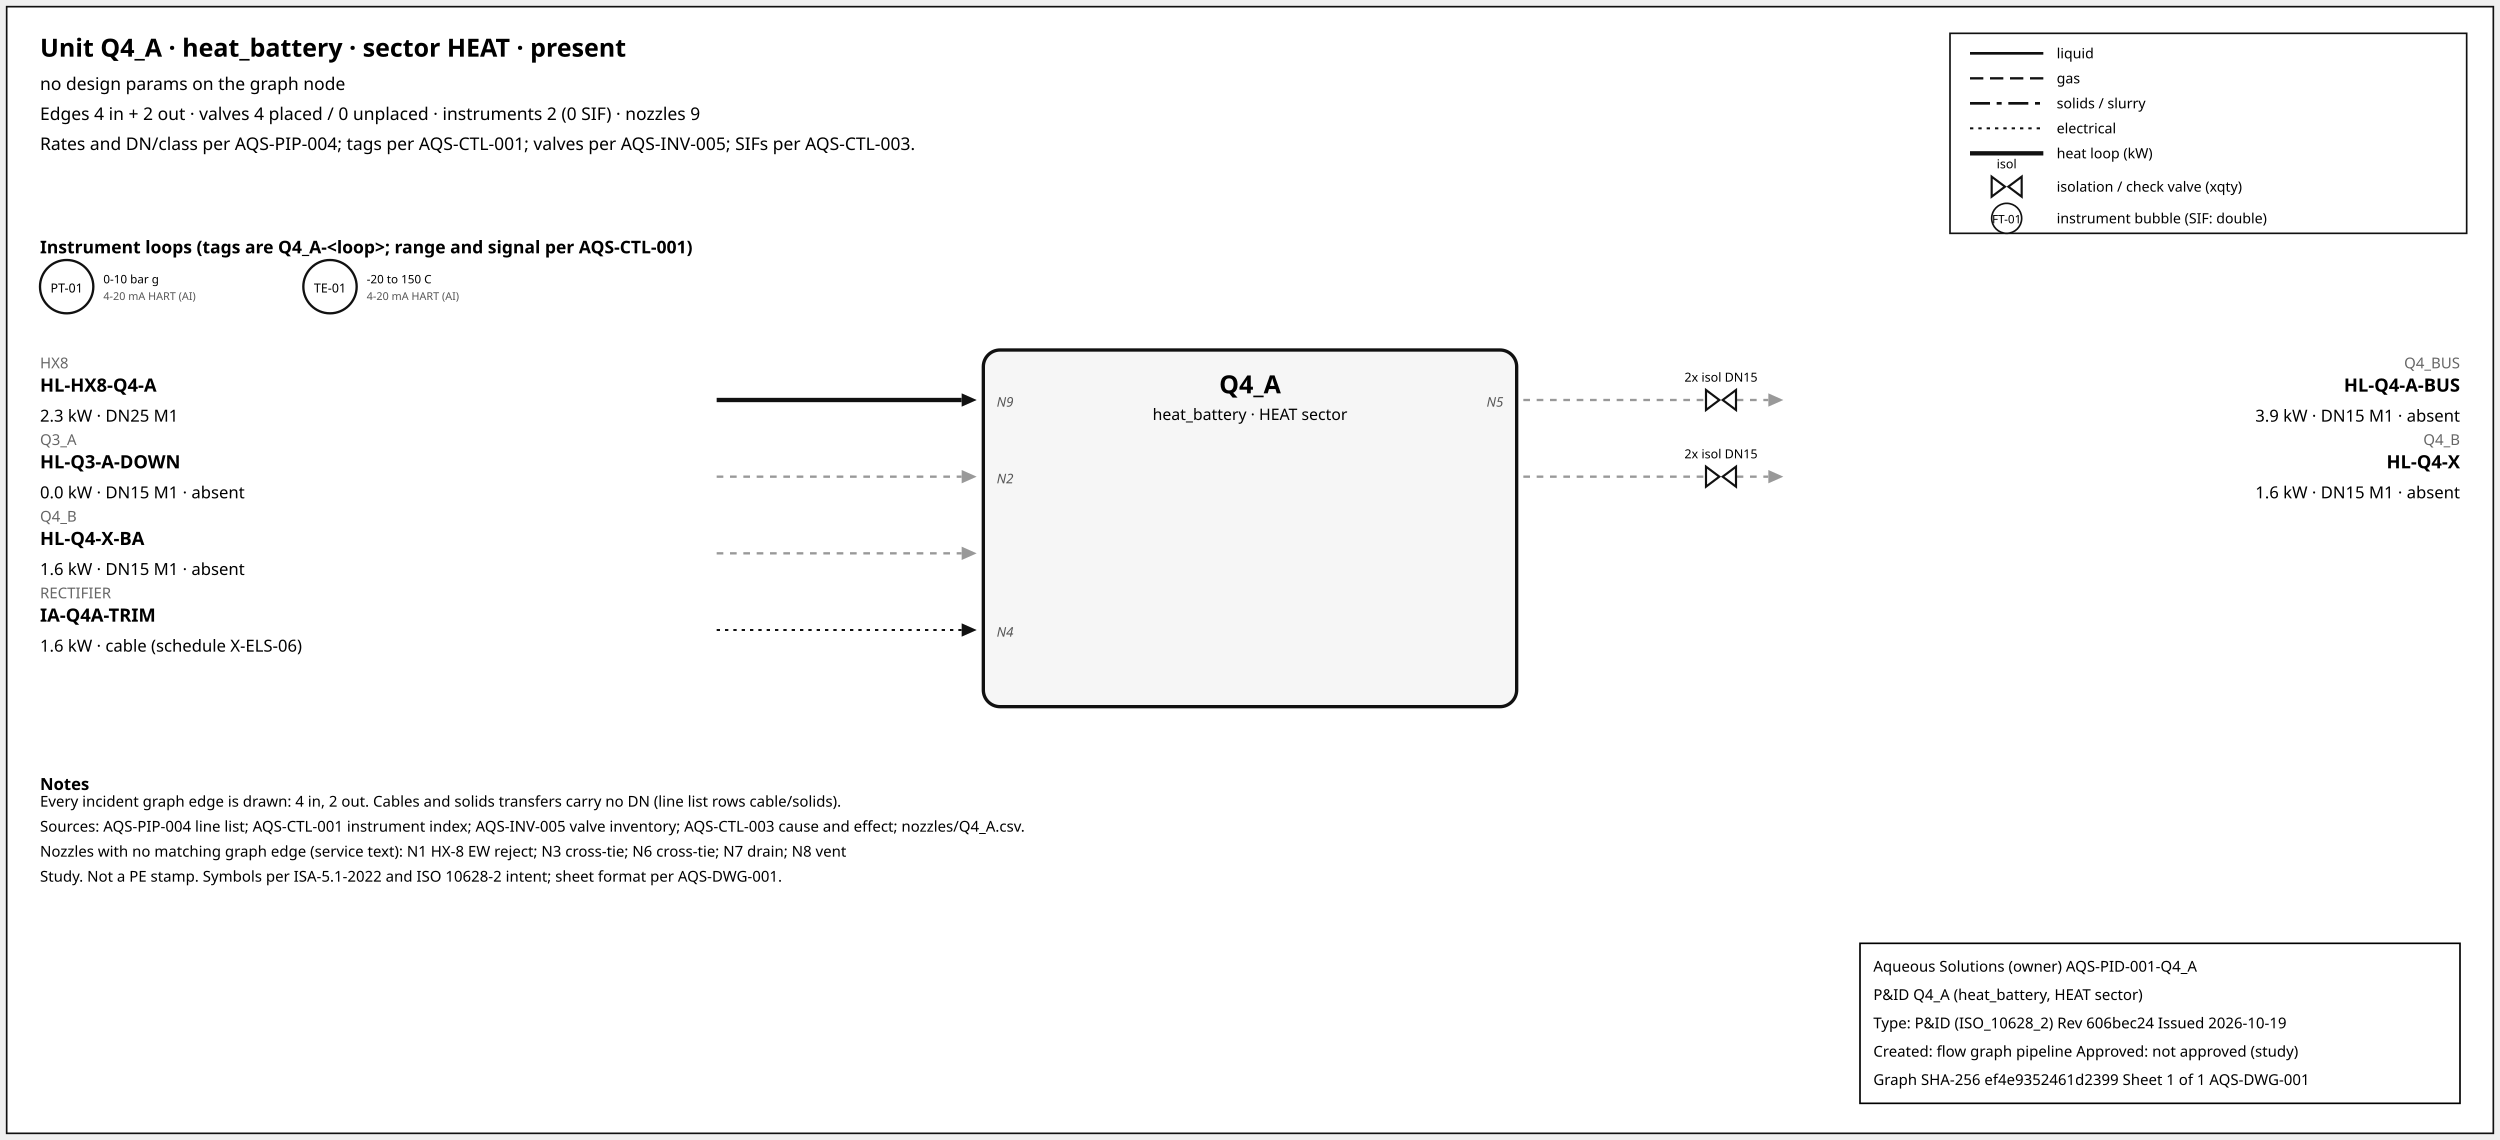
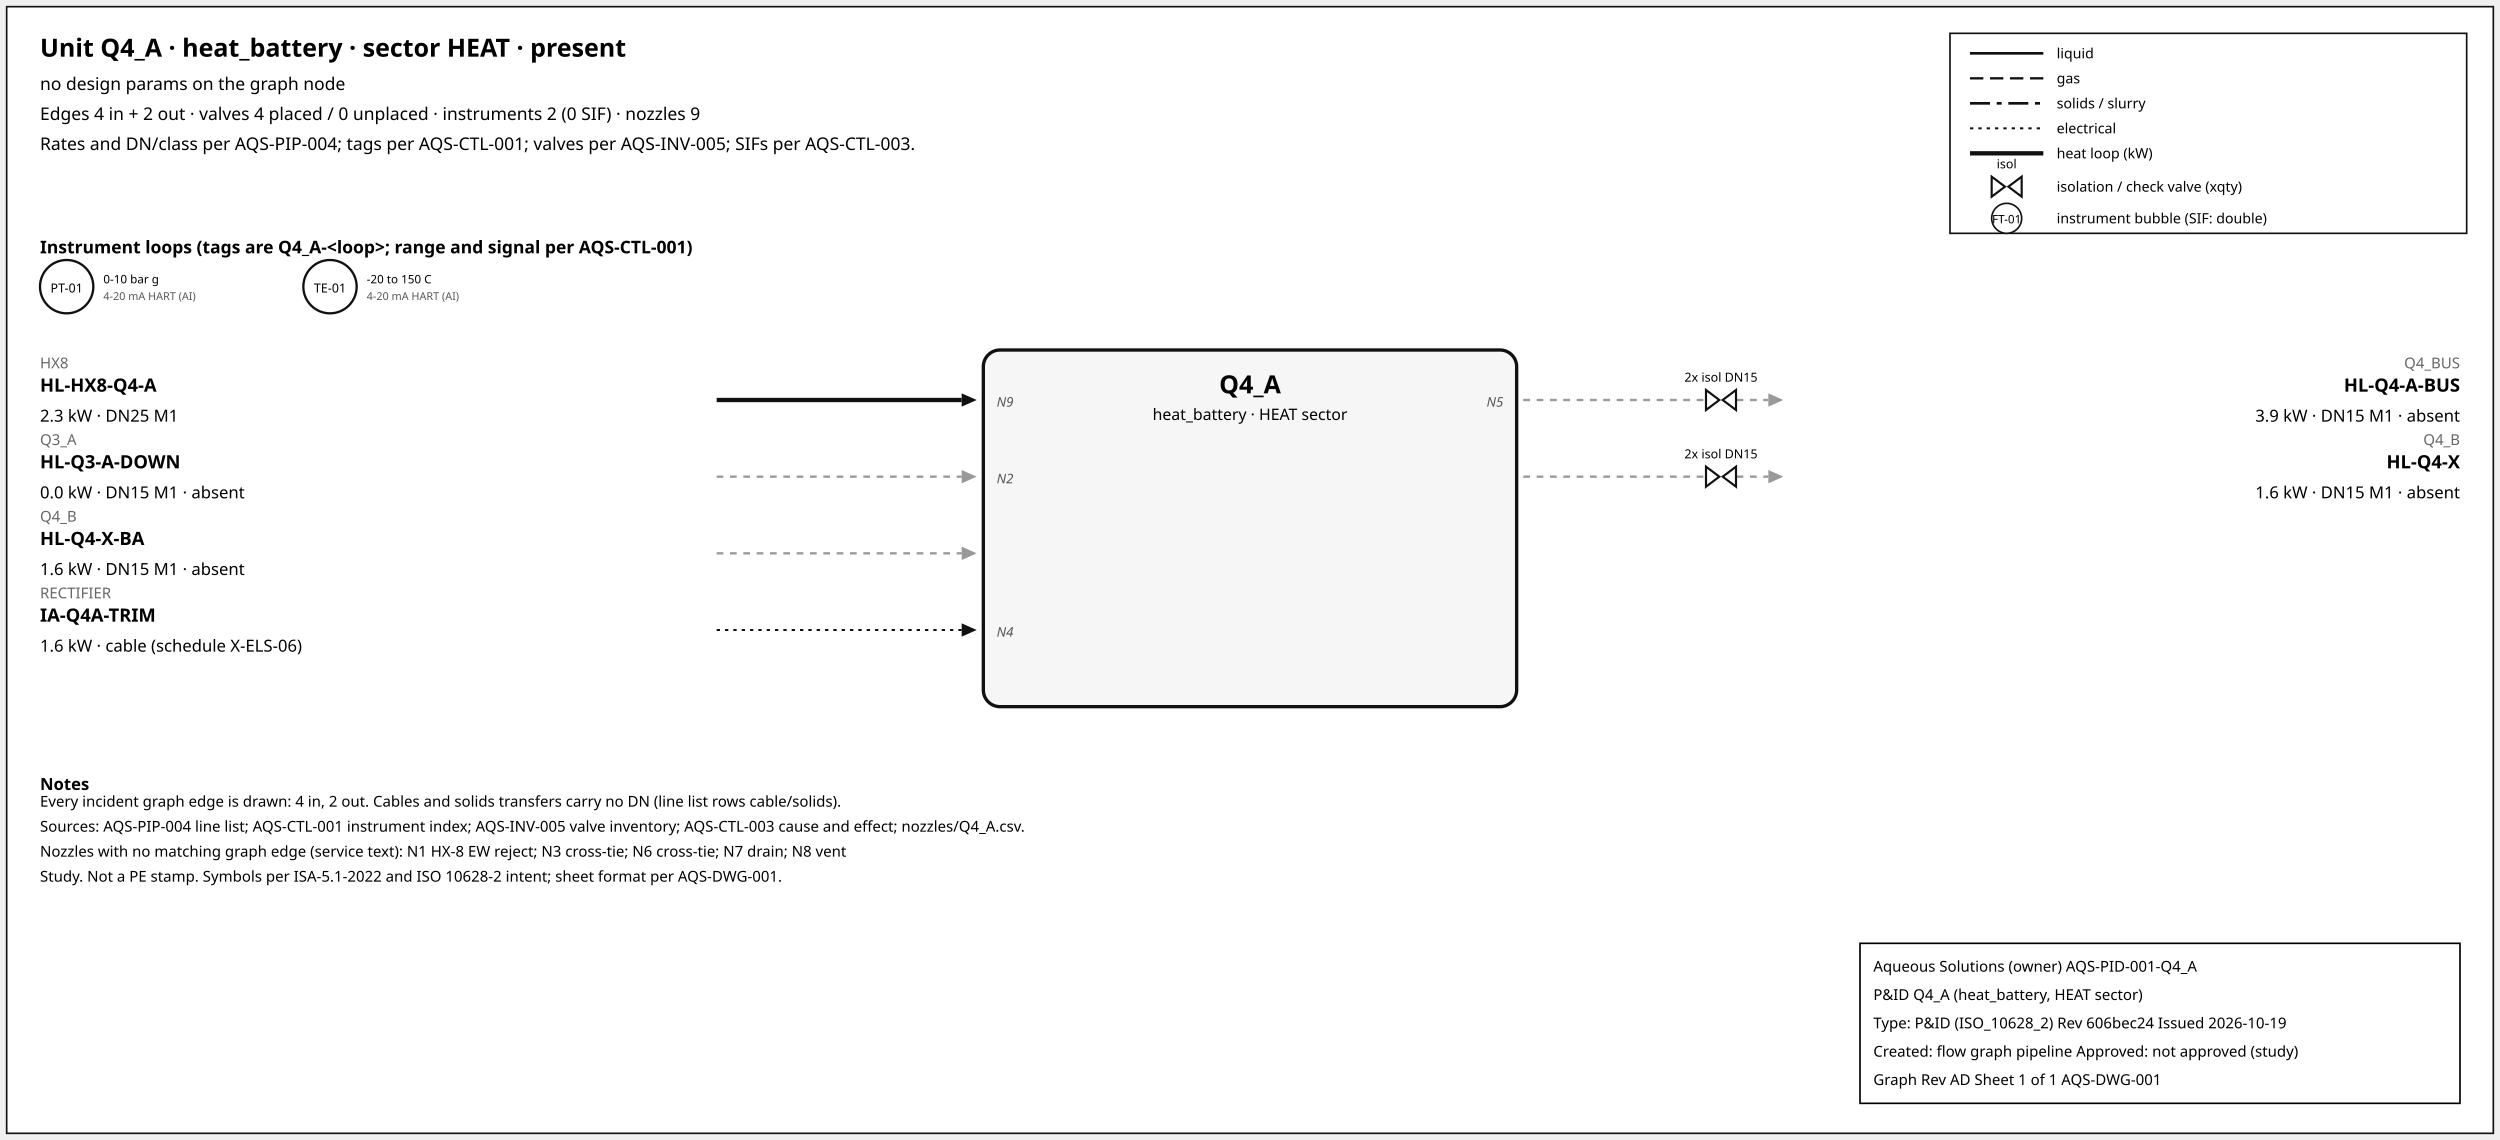
<svg xmlns="http://www.w3.org/2000/svg" width="1500" height="684" font-family="sans-serif">
  <rect x="4" y="4" width="1492" height="676" fill="white" stroke="#111" />
  <text x="24" y="34" font-size="15" font-weight="600">Unit Q4_A · heat_battery · sector HEAT · present</text>
  <text x="24" y="54" font-size="10.5">no design params on the graph node</text>
  <text x="24" y="72" font-size="10.5">Edges 4 in + 2 out · valves 4 placed / 0 unplaced · instruments 2 (0 SIF) · nozzles 9</text>
  <text x="24" y="90" font-size="10.5">Rates and DN/class per AQS-PIP-004; tags per AQS-CTL-001; valves per AQS-INV-005; SIFs per AQS-CTL-003.</text>
  <rect x="1170" y="20" width="310" height="120" fill="white" stroke="#111" />
  <line x1="1182" y1="32" x2="1226" y2="32" stroke="#111" stroke-width="1.6" />
  <text x="1234" y="35" font-size="8.5">liquid</text>
  <line x1="1182" y1="47" x2="1226" y2="47" stroke="#111" stroke-width="1.4" stroke-dasharray="8,4" />
  <text x="1234" y="50" font-size="8.5">gas</text>
  <line x1="1182" y1="62" x2="1226" y2="62" stroke="#111" stroke-width="1.6" stroke-dasharray="12,4,3,4" />
  <text x="1234" y="65" font-size="8.5">solids / slurry</text>
  <line x1="1182" y1="77" x2="1226" y2="77" stroke="#111" stroke-width="1.2" stroke-dasharray="2,3" />
  <text x="1234" y="80" font-size="8.5">electrical</text>
  <line x1="1182" y1="92" x2="1226" y2="92" stroke="#111" stroke-width="2.6" />
  <text x="1234" y="95" font-size="8.5">heat loop (kW)</text>
  <path d="M 1195.0,106 L 1203.0,112 L 1195.0,118 Z M 1213.0,106 L 1205.0,112 L 1213.0,118 Z" fill="white" stroke="#111" stroke-width="1.3" />
  <text x="1204.0" y="101.0" font-size="7.5" text-anchor="middle">isol</text>
  <text x="1234" y="115" font-size="8.5">isolation / check valve (xqty)</text>
  <circle cx="1204" cy="131" r="9" fill="white" stroke="#111" />
  <text x="1204" y="134" font-size="7" text-anchor="middle">FT-01</text>
  <text x="1234" y="134" font-size="8.5">instrument bubble (SIF: double)</text>
  <text x="24" y="152" font-size="10.5" font-weight="600">Instrument loops (tags are Q4_A-&lt;loop&gt;; range and signal per AQS-CTL-001)</text>
  <circle cx="40" cy="172" r="16" fill="white" stroke="#111" stroke-width="1.4" />
  <text x="40" y="175.5" font-size="7.5" text-anchor="middle">PT-01</text>
  <text x="62" y="170" font-size="7">0-10 bar g</text>
  <text x="62" y="180" font-size="6.5" fill="#555">4-20 mA HART (AI)</text>
  <circle cx="198" cy="172" r="16" fill="white" stroke="#111" stroke-width="1.4" />
  <text x="198" y="175.5" font-size="7.5" text-anchor="middle">TE-01</text>
  <text x="220" y="170" font-size="7">-20 to 150 C</text>
  <text x="220" y="180" font-size="6.5" fill="#555">4-20 mA HART (AI)</text>
  <rect x="590" y="210" width="320" height="214" rx="10" fill="#f6f6f6" stroke="#111" stroke-width="2" />
  <text x="750.0" y="236" font-size="15" font-weight="700" text-anchor="middle">Q4_A</text>
  <text x="750.0" y="252" font-size="9.5" text-anchor="middle">heat_battery · HEAT sector</text>
  <line x1="430" y1="240" x2="577" y2="240" stroke="#111" stroke-width="2.6" class="edge-in" />
  <polygon points="586,240 577,236 577,244" fill="#111" />
  <text x="24" y="221" font-size="9" fill="#666" text-anchor="start">HX8</text>
  <text x="24" y="235" font-size="11" font-weight="600" text-anchor="start">HL-HX8-Q4-A</text>
  <text x="24" y="253" font-size="10" text-anchor="start">2.3 kW · DN25 M1</text>
  <text x="598" y="244" font-size="8" font-style="italic" fill="#555" text-anchor="start">N9</text>
  <line x1="430" y1="286" x2="577" y2="286" stroke="#999" stroke-width="1.4" stroke-dasharray="4,4" class="edge-in" />
  <polygon points="586,286 577,282 577,290" fill="#999" />
  <text x="24" y="267" font-size="9" fill="#666" text-anchor="start">Q3_A</text>
  <text x="24" y="281" font-size="11" font-weight="600" text-anchor="start">HL-Q3-A-DOWN</text>
  <text x="24" y="299" font-size="10" text-anchor="start">0.0 kW · DN15 M1 · absent</text>
  <text x="598" y="290" font-size="8" font-style="italic" fill="#555" text-anchor="start">N2</text>
  <line x1="430" y1="332" x2="577" y2="332" stroke="#999" stroke-width="1.4" stroke-dasharray="4,4" class="edge-in" />
  <polygon points="586,332 577,328 577,336" fill="#999" />
  <text x="24" y="313" font-size="9" fill="#666" text-anchor="start">Q4_B</text>
  <text x="24" y="327" font-size="11" font-weight="600" text-anchor="start">HL-Q4-X-BA</text>
  <text x="24" y="345" font-size="10" text-anchor="start">1.6 kW · DN15 M1 · absent</text>
  <line x1="430" y1="378" x2="577" y2="378" stroke="#111" stroke-width="1.2" stroke-dasharray="2,3" class="edge-in" />
  <polygon points="586,378 577,374 577,382" fill="#111" />
  <text x="24" y="359" font-size="9" fill="#666" text-anchor="start">RECTIFIER</text>
  <text x="24" y="373" font-size="11" font-weight="600" text-anchor="start">IA-Q4A-TRIM</text>
  <text x="24" y="391" font-size="10" text-anchor="start">1.6 kW · cable (schedule X-ELS-06)</text>
  <text x="598" y="382" font-size="8" font-style="italic" fill="#555" text-anchor="start">N4</text>
  <line x1="914" y1="240" x2="1061" y2="240" stroke="#999" stroke-width="1.4" stroke-dasharray="4,4" class="edge-out" />
  <polygon points="1070,240 1061,236 1061,244" fill="#999" />
  <text x="1476" y="221" font-size="9" fill="#666" text-anchor="end">Q4_BUS</text>
  <text x="1476" y="235" font-size="11" font-weight="600" text-anchor="end">HL-Q4-A-BUS</text>
  <text x="1476" y="253" font-size="10" text-anchor="end">3.9 kW · DN15 M1 · absent</text>
  <text x="902" y="244" font-size="8" font-style="italic" fill="#555" text-anchor="end">N5</text>
  <path d="M 1023.6,234 L 1031.6,240 L 1023.6,246 Z M 1041.6,234 L 1033.6,240 L 1041.6,246 Z" fill="white" stroke="#111" stroke-width="1.3" />
  <text x="1032.6" y="229.0" font-size="7.5" text-anchor="middle">2x isol DN15</text>
  <line x1="914" y1="286" x2="1061" y2="286" stroke="#999" stroke-width="1.4" stroke-dasharray="4,4" class="edge-out" />
  <polygon points="1070,286 1061,282 1061,290" fill="#999" />
  <text x="1476" y="267" font-size="9" fill="#666" text-anchor="end">Q4_B</text>
  <text x="1476" y="281" font-size="11" font-weight="600" text-anchor="end">HL-Q4-X</text>
  <text x="1476" y="299" font-size="10" text-anchor="end">1.6 kW · DN15 M1 · absent</text>
  <path d="M 1023.6,280 L 1031.6,286 L 1023.6,292 Z M 1041.6,280 L 1033.6,286 L 1041.6,292 Z" fill="white" stroke="#111" stroke-width="1.3" />
  <text x="1032.6" y="275.0" font-size="7.5" text-anchor="middle">2x isol DN15</text>
  <text x="24" y="474" font-size="10" font-weight="600">Notes</text>
  <text x="24" y="484" font-size="9">Every incident graph edge is drawn: 4 in, 2 out. Cables and solids transfers carry no DN (line list rows cable/solids).</text>
  <text x="24" y="499" font-size="9">Sources: AQS-PIP-004 line list; AQS-CTL-001 instrument index; AQS-INV-005 valve inventory; AQS-CTL-003 cause and effect; nozzles/Q4_A.csv.</text>
  <text x="24" y="514" font-size="9">Nozzles with no matching graph edge (service text): N1 HX-8 EW reject; N3 cross-tie; N6 cross-tie; N7 drain; N8 vent</text>
  <text x="24" y="529" font-size="9">Study. Not a PE stamp. Symbols per ISA-5.1-2022 and ISO 10628-2 intent; sheet format per AQS-DWG-001.</text>
  <g id="aqs-title-block">
    <rect x="1116" y="566" width="360" height="96" fill="white" stroke="black" stroke-width="1" />
    <text x="1124" y="583" font-size="9">Aqueous Solutions (owner)   AQS-PID-001-Q4_A</text>
    <text x="1124" y="600" font-size="9">P&amp;ID Q4_A (heat_battery, HEAT sector)</text>
    <text x="1124" y="617" font-size="9">Type: P&amp;ID (ISO_10628_2)   Rev 606bec24   Issued 2026-10-19</text>
    <text x="1124" y="634" font-size="9">Created: flow graph pipeline   Approved: not approved (study)</text>
-     <text x="1124" y="651" font-size="9">Graph SHA-256 ef4e9352461d2399   Sheet 1 of 1   AQS-DWG-001</text>
+     <text x="1124" y="651" font-size="9">Graph Rev AD   Sheet 1 of 1   AQS-DWG-001</text>
  </g>
</svg>
